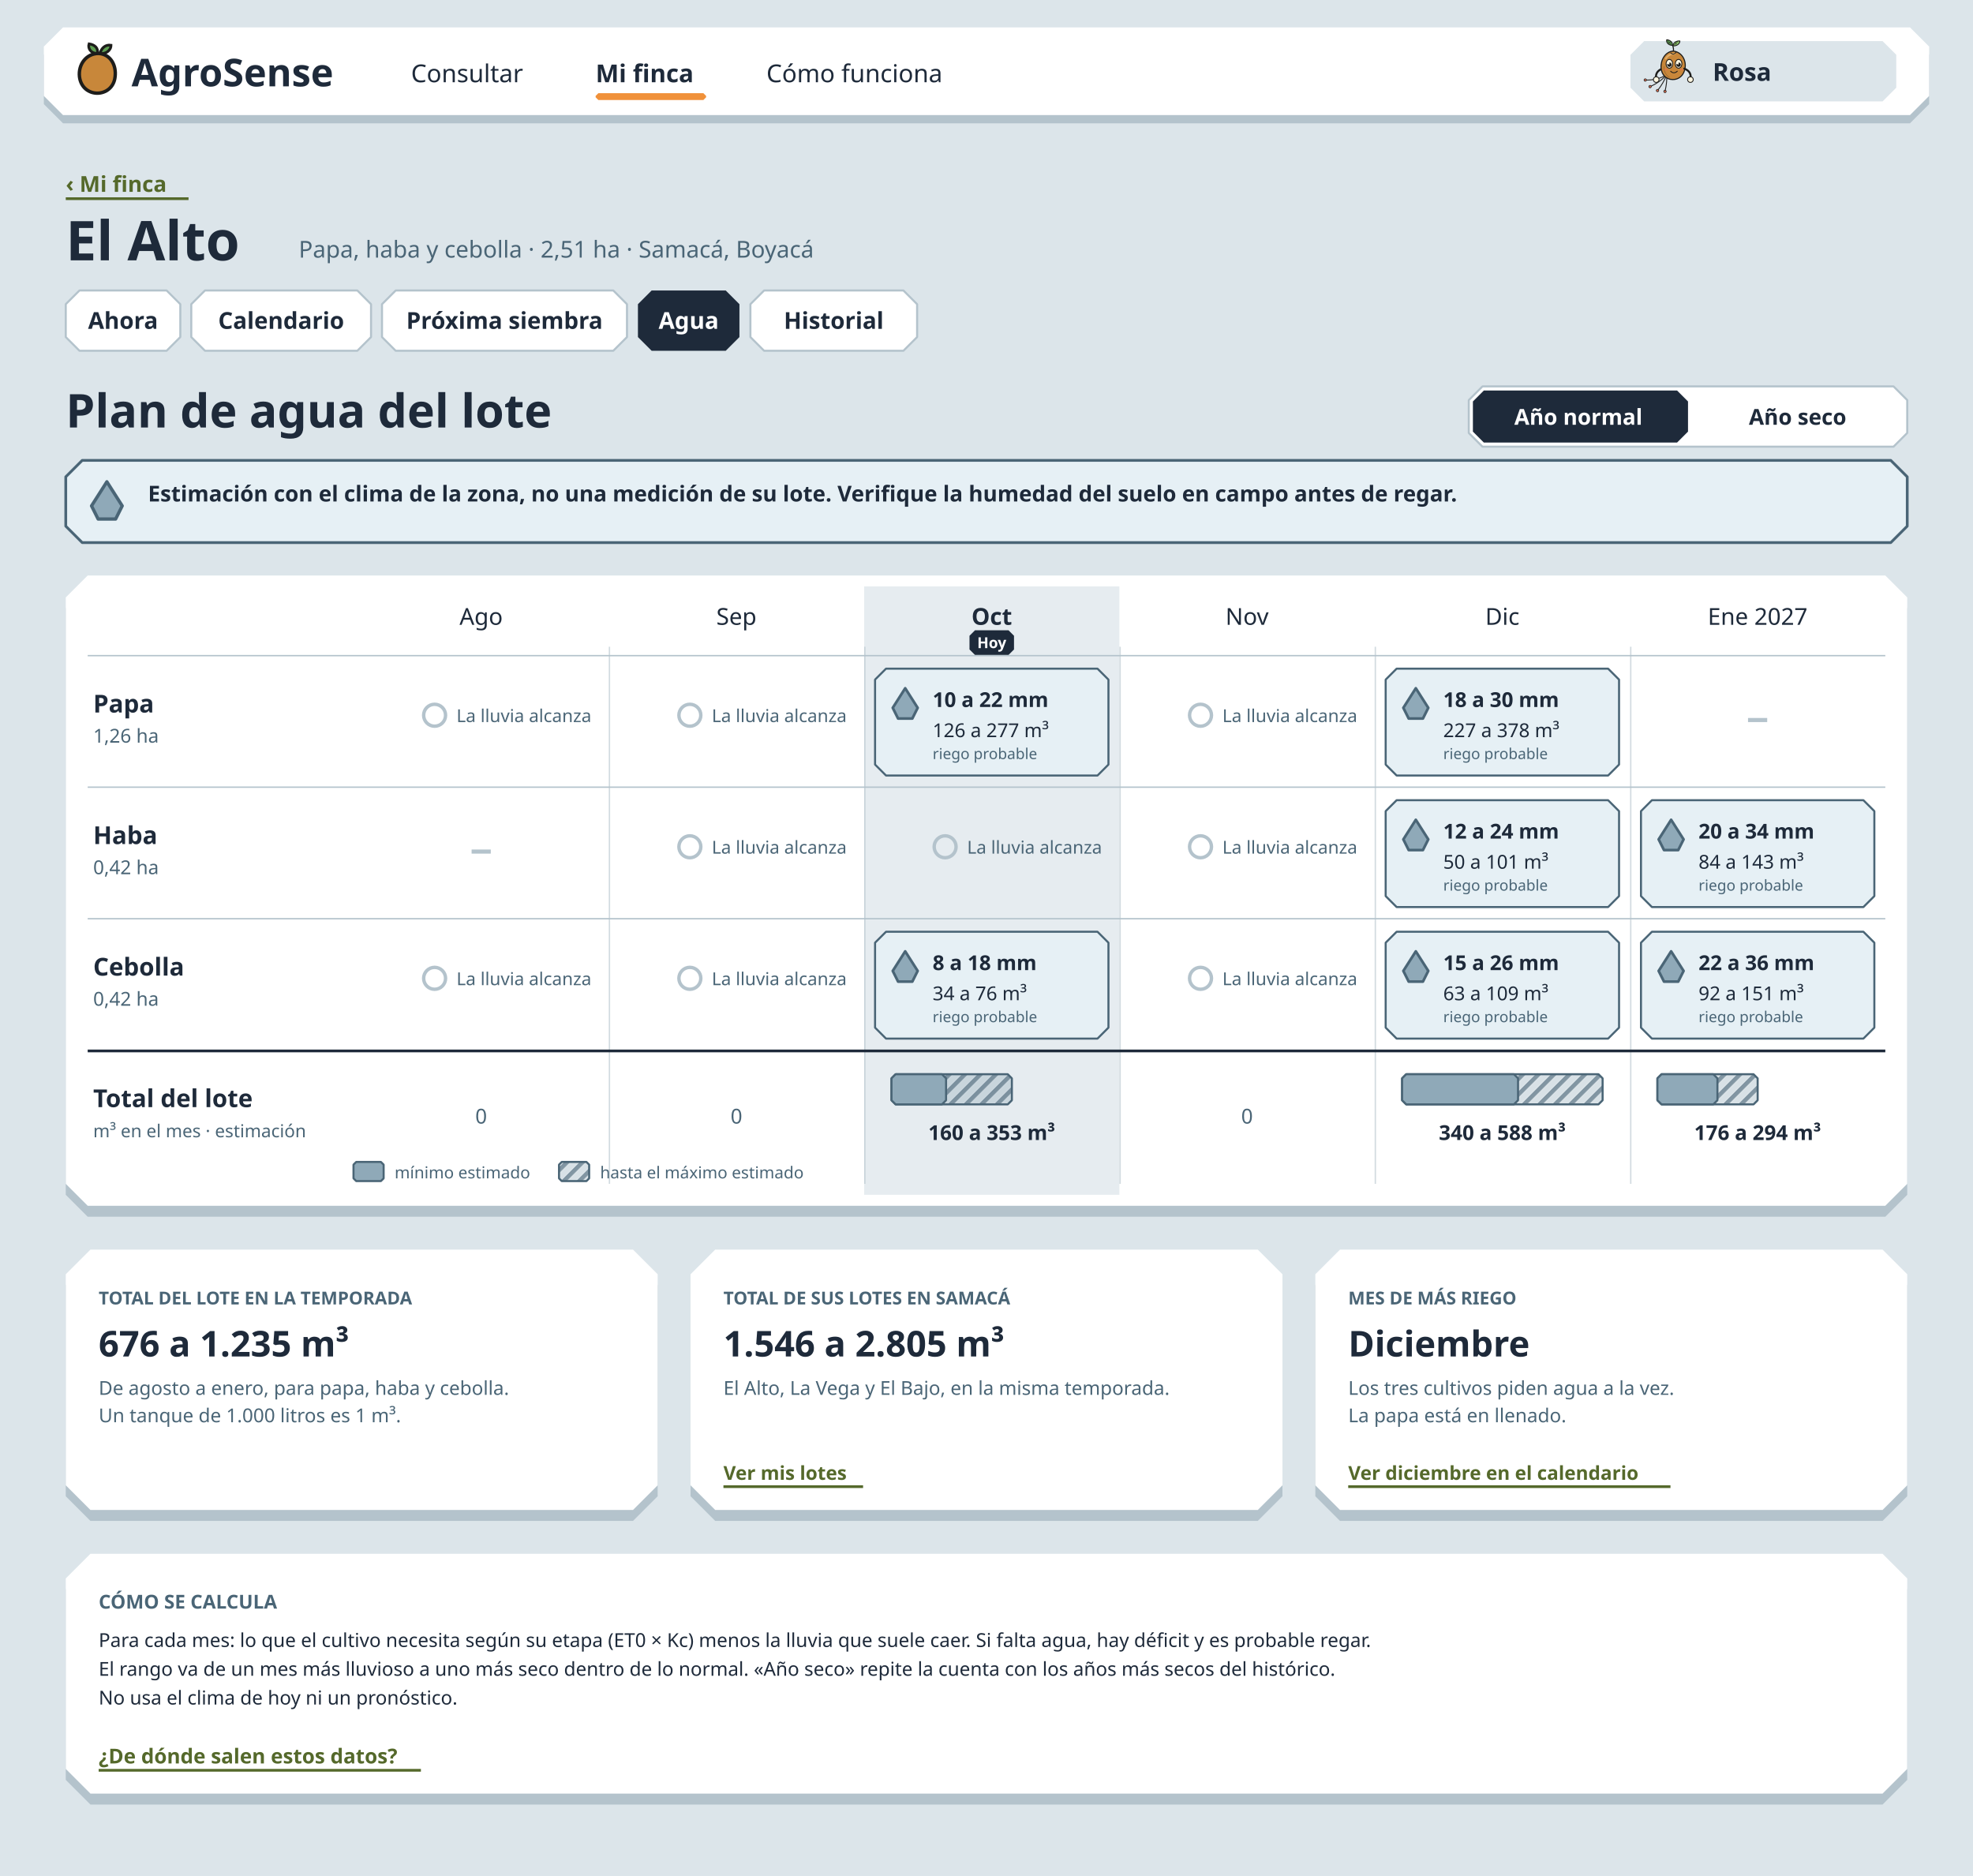
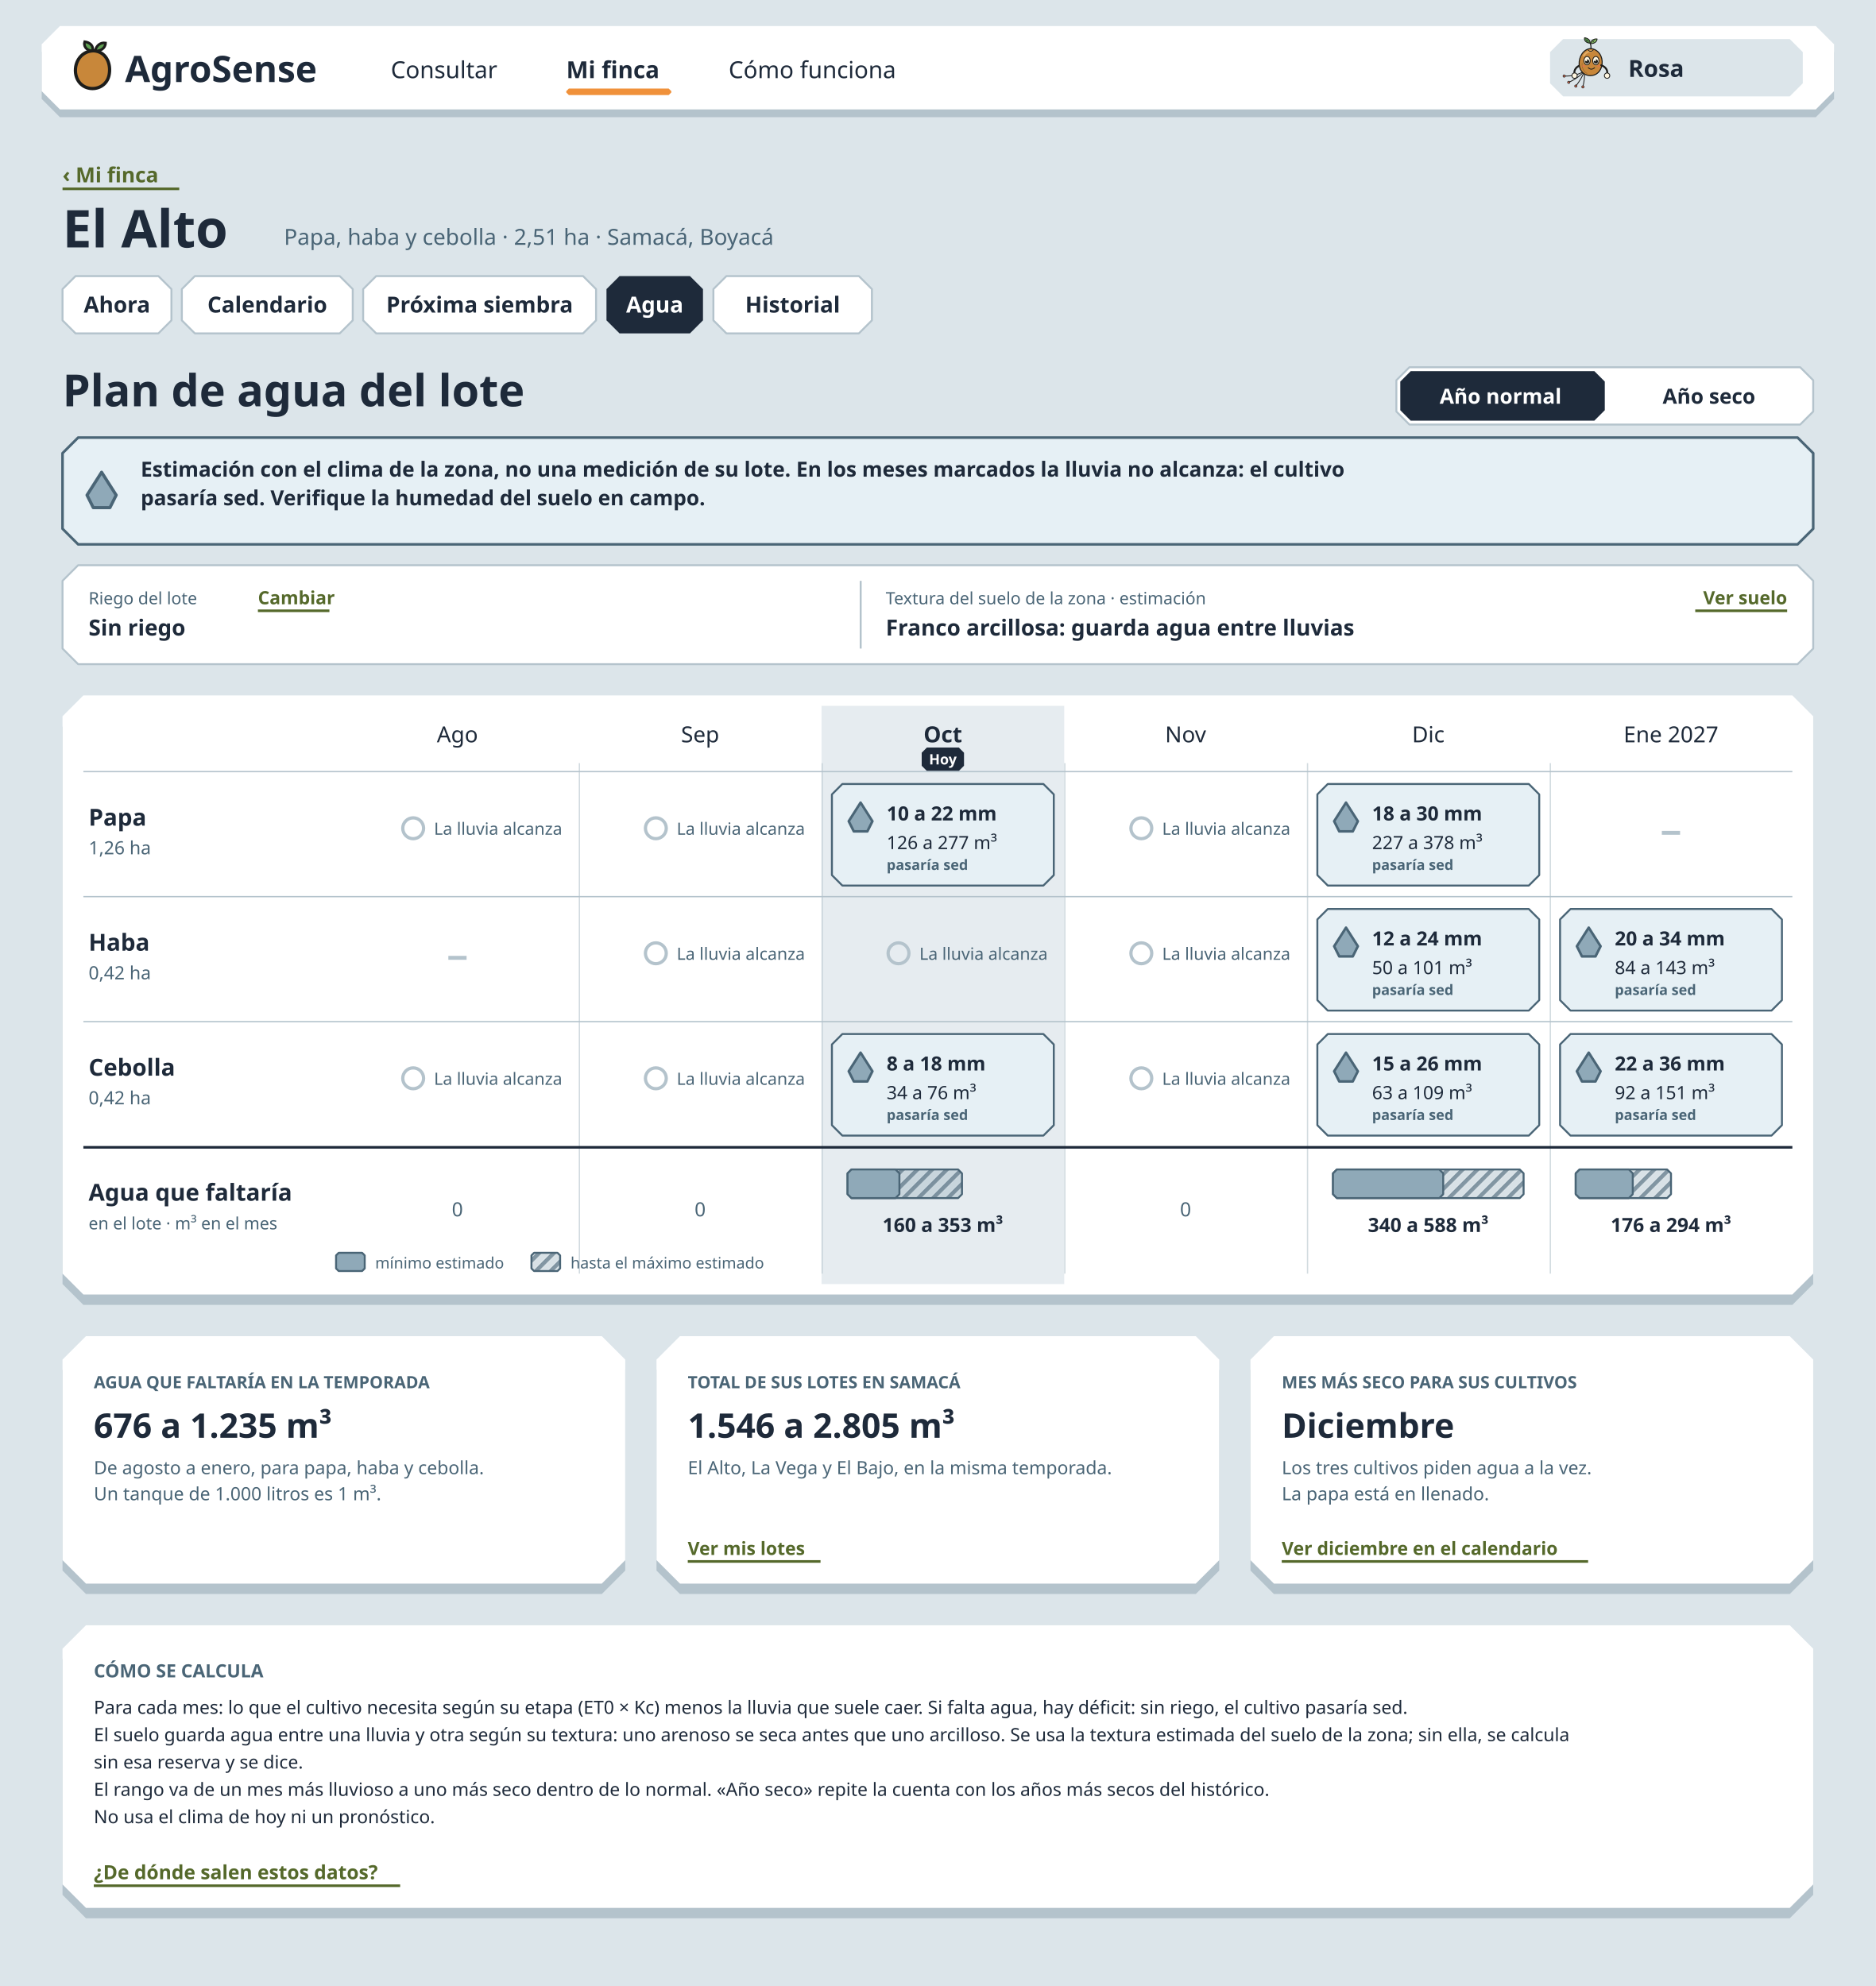
- <svg xmlns="http://www.w3.org/2000/svg" width="1440" height="1369" viewBox="0 0 1440 1369">
-   <rect width="1440" height="1369" fill="#DCE5EA" />
+ <svg xmlns="http://www.w3.org/2000/svg" width="1440" height="1525" viewBox="0 0 1440 1525">
+   <rect width="1440" height="1525" fill="#DCE5EA" />
  <rect width="1440" height="2600" fill="#DCE5EA" />
  <g id="barra" transform="translate(0 0)">
    <polygon points="46,26 1394,26 1408,40 1408,76 1394,90 46,90 32,76 32,40" fill="#B4C3CC" />
    <polygon points="46,20 1394,20 1408,34 1408,70 1394,84 46,84 32,70 32,34" fill="#FFFFFF" />
    <g id="marca" transform="translate(56 30)">
      <path d="M16 9c9 .6 13 9 12 17-.8 8-7 12-13 12S3 34 2 26C1 17 7 9 16 9z" fill="#C8873A" stroke="#1D1D1B" stroke-width="2.5" />
      <path d="M15 9c-5 0-7-4-6-7 4 .6 7 3 6 7zm2 0c4 .6 8-2 8-6-4-.6-7 2-8 6z" fill="#5FA052" stroke="#1D1D1B" stroke-width="2" />
      <text x="40" y="33" font-family="Fredoka" font-weight="600" font-size="28" fill="#1E2A3A" text-anchor="start">AgroSense</text>
    </g>
    <text x="300" y="60" font-family="Atkinson Hyperlegible" font-weight="400" font-size="18" fill="#1E2A3A" text-anchor="start">Consultar</text>
    <text x="434.72" y="60" font-family="Atkinson Hyperlegible" font-weight="700" font-size="18" fill="#1E2A3A" text-anchor="start">Mi finca</text>
    <polygon points="436.72,68 513.36,68 515.36,70 515.36,71 513.36,73 436.72,73 434.72,71 434.72,70" fill="#F0913A" />
    <text x="559.36" y="60" font-family="Atkinson Hyperlegible" font-weight="400" font-size="18" fill="#1E2A3A" text-anchor="start">Cómo funciona</text>
    <polygon points="1200,30 1374,30 1384,40 1384,64 1374,74 1200,74 1190,64 1190,40" fill="#DCE5EA" />
    <g transform="translate(1196 28) scale(0.16)">
      <g id="semilla" transform="translate(0 0)">
        <path d="M128 166 Q85 192 30 190" fill="none" stroke="#1D1D1B" stroke-width="4" stroke-linecap="round" stroke-linejoin="round" />
        <circle cx="30" cy="190" r="5.5" fill="#E76F51" stroke="#1D1D1B" stroke-width="3" />
        <path d="M128 166 Q96 201 52 220" fill="none" stroke="#1D1D1B" stroke-width="4" stroke-linecap="round" stroke-linejoin="round" />
        <circle cx="52" cy="220" r="5.5" fill="#E76F51" stroke="#1D1D1B" stroke-width="3" />
        <path d="M128 166 Q113 204 86 238" fill="none" stroke="#1D1D1B" stroke-width="4" stroke-linecap="round" stroke-linejoin="round" />
        <circle cx="86" cy="238" r="5.5" fill="#E76F51" stroke="#1D1D1B" stroke-width="3" />
        <path d="M128 166 Q130 200 120 242" fill="none" stroke="#1D1D1B" stroke-width="4" stroke-linecap="round" stroke-linejoin="round" />
        <circle cx="120" cy="242" r="5.5" fill="#E76F51" stroke="#1D1D1B" stroke-width="3" />
        <path d="M108 138 C82 148 76 166 80 184" fill="none" stroke="#1D1D1B" stroke-width="9" stroke-linecap="round" stroke-linejoin="round" />
        <circle cx="80" cy="188" r="13" fill="#FFF6E0" stroke="#1D1D1B" stroke-width="4" />
        <path d="M158 62 C160 48 158 40 154 30" fill="none" stroke="#1D1D1B" stroke-width="5" stroke-linecap="round" stroke-linejoin="round" />
        <path d="M154 32 C136 32 124 18 128 6 C144 8 156 18 154 32Z" fill="#5FA052" stroke="#1D1D1B" stroke-width="4" stroke-linecap="round" stroke-linejoin="round" />
        <path d="M156 34 C172 36 188 26 188 12 C172 10 158 20 156 34Z" fill="#8CC56A" stroke="#1D1D1B" stroke-width="4" stroke-linecap="round" stroke-linejoin="round" />
        <path d="M150 28 C142 24 136 18 132 10 M146 16 L136 22 M178 14 C172 22 166 28 158 32 M172 28 L166 16" fill="none" stroke="#1D1D1B" stroke-width="1.8" stroke-linecap="round" stroke-linejoin="round" />
        <path d="M158 58 C196 62 216 98 212 132 C208 168 184 188 156 188 C126 188 104 166 102 134 C100 98 122 60 158 58Z" fill="#C8873A" stroke="#1D1D1B" stroke-width="5" stroke-linecap="round" stroke-linejoin="round" />
        <path d="M124 92 A46 46 0 0 1 164 70" fill="none" stroke="#E3AE68" stroke-width="8" stroke-linecap="round" stroke-linejoin="round" />
        <path d="M116 128 C114 150 124 168 140 178" fill="none" stroke="#1D1D1B" stroke-width="2.5" stroke-linecap="round" stroke-linejoin="round" opacity="0.35" />
        <path d="M146 66 Q158 78 170 64" fill="none" stroke="#1D1D1B" stroke-width="3.5" stroke-linecap="round" stroke-linejoin="round" />
        <ellipse cx="124" cy="142" rx="9" ry="5" fill="#E76F51" opacity="0.55" />
        <ellipse cx="196" cy="142" rx="9" ry="5" fill="#E76F51" opacity="0.55" />
        <ellipse cx="140" cy="116" rx="15" ry="20" fill="#FFF6E0" stroke="#1D1D1B" stroke-width="4" />
        <path d="M140 120 m0 -10 a10 10 0 1 1 -9 6 l9 4Z" fill="#1D1D1B" />
        <ellipse cx="182" cy="116" rx="15" ry="20" fill="#FFF6E0" stroke="#1D1D1B" stroke-width="4" />
        <path d="M182 120 m0 -10 a10 10 0 1 1 -9 6 l9 4Z" fill="#1D1D1B" />
        <path d="M146 150 Q160 164 176 150" fill="none" stroke="#1D1D1B" stroke-width="4" stroke-linecap="round" stroke-linejoin="round" />
        <path d="M208 138 C234 148 240 166 236 184" fill="none" stroke="#1D1D1B" stroke-width="9" stroke-linecap="round" stroke-linejoin="round" />
        <circle cx="236" cy="188" r="13" fill="#FFF6E0" stroke="#1D1D1B" stroke-width="4" />
      </g>
    </g>
    <text x="1250" y="59" font-family="Atkinson Hyperlegible" font-weight="700" font-size="18" fill="#1E2A3A" text-anchor="start">Rosa</text>
  </g>
  <text x="48" y="140" font-family="Atkinson Hyperlegible" font-weight="700" font-size="16" fill="#55692B" text-anchor="start">‹ Mi finca</text>
  <rect x="48" y="144" width="89.6" height="2" fill="#55692B" />
  <text x="48" y="190" font-family="Fredoka" font-weight="600" font-size="40" fill="#1E2A3A" text-anchor="start">El Alto</text>
  <text x="218" y="188" font-family="Atkinson Hyperlegible" font-weight="400" font-size="17" fill="#4A6576" text-anchor="start">Papa, haba y cebolla · 2,51 ha · Samacá, Boyacá</text>
  <g id="pestanas-del-lote" transform="translate(48 212)">
    <polygon points="10,0 73.6,0 83.6,10 83.6,34 73.6,44 10,44 0,34 0,10" fill="#FFFFFF" stroke="#B4C3CC" stroke-width="1.5" stroke-linejoin="round" />
    <text x="41.8" y="28" font-family="Atkinson Hyperlegible" font-weight="700" font-size="17" fill="#1E2A3A" text-anchor="middle">Ahora</text>
    <polygon points="101.6,0 212.8,0 222.8,10 222.8,34 212.8,44 101.6,44 91.6,34 91.6,10" fill="#FFFFFF" stroke="#B4C3CC" stroke-width="1.5" stroke-linejoin="round" />
    <text x="157.2" y="28" font-family="Atkinson Hyperlegible" font-weight="700" font-size="17" fill="#1E2A3A" text-anchor="middle">Calendario</text>
    <polygon points="240.8,0 399.6,0 409.6,10 409.6,34 399.6,44 240.8,44 230.8,34 230.8,10" fill="#FFFFFF" stroke="#B4C3CC" stroke-width="1.5" stroke-linejoin="round" />
    <text x="320.2" y="28" font-family="Atkinson Hyperlegible" font-weight="700" font-size="17" fill="#1E2A3A" text-anchor="middle">Próxima siembra</text>
    <polygon points="427.6,0 481.68,0 491.68,10 491.68,34 481.68,44 427.6,44 417.6,34 417.6,10" fill="#1E2A3A" />
    <text x="454.64" y="28" font-family="Atkinson Hyperlegible" font-weight="700" font-size="17" fill="#FFFFFF" text-anchor="middle">Agua</text>
    <polygon points="509.68,0 611.36,0 621.36,10 621.36,34 611.36,44 509.68,44 499.68,34 499.68,10" fill="#FFFFFF" stroke="#B4C3CC" stroke-width="1.5" stroke-linejoin="round" />
    <text x="560.52" y="28" font-family="Atkinson Hyperlegible" font-weight="700" font-size="17" fill="#1E2A3A" text-anchor="middle">Historial</text>
  </g>
  <text x="48" y="312" font-family="Fredoka" font-weight="600" font-size="34" fill="#1E2A3A" text-anchor="start">Plan de agua del lote</text>
  <g id="tipo-de-ano" transform="translate(1072 282)">
    <polygon points="10,0 310,0 320,10 320,34 310,44 10,44 0,34 0,10" fill="#FFFFFF" stroke="#B4C3CC" stroke-width="1.5" stroke-linejoin="round" />
    <polygon points="11,3 152,3 160,11 160,33 152,41 11,41 3,33 3,11" fill="#1E2A3A" />
    <text x="80" y="28" font-family="Atkinson Hyperlegible" font-weight="700" font-size="16" fill="#FFFFFF" text-anchor="middle">Año normal</text>
    <text x="240" y="28" font-family="Atkinson Hyperlegible" font-weight="700" font-size="16" fill="#1E2A3A" text-anchor="middle">Año seco</text>
  </g>
  <g id="rotulo-de-estimacion" transform="translate(48 336)">
-     <polygon points="12,0 1332,0 1344,12 1344,48 1332,60 12,60 0,48 0,12" fill="#E6F0F5" stroke="#4A6576" stroke-width="2" stroke-linejoin="round" />
-     <g transform="translate(30 30) scale(1.6)">
-       <polygon points="0,-9 7,2 4,8 -4,8 -7,2" fill="#8FA9B8" stroke="#4A6576" stroke-width="1.5" stroke-linejoin="round" />
-     </g>
-     <text x="60" y="30" font-family="Atkinson Hyperlegible" font-weight="700" font-size="16" fill="#1E2A3A" text-anchor="start">Estimación con el clima de la zona, no una medición de su lote. Verifique la humedad del suelo en campo antes de regar.</text>
-   </g>
-   <g id="plan-de-agua" transform="translate(48 420)">
+     <polygon points="12,0 1332,0 1344,12 1344,70 1332,82 12,82 0,70 0,12" fill="#E6F0F5" stroke="#4A6576" stroke-width="2" stroke-linejoin="round" />
+     <g transform="translate(30 41) scale(1.6)">
+       <polygon points="0,-9 7,2 4,8 -4,8 -7,2" fill="#8FA9B8" stroke="#4A6576" stroke-width="1.5" stroke-linejoin="round" />
+     </g>
+     <text x="60" y="30" font-family="Atkinson Hyperlegible" font-weight="700" font-size="16" fill="#1E2A3A" text-anchor="start">Estimación con el clima de la zona, no una medición de su lote. En los meses marcados la lluvia no alcanza: el cultivo</text>
+     <text x="60" y="52" font-family="Atkinson Hyperlegible" font-weight="700" font-size="16" fill="#1E2A3A" text-anchor="start">pasaría sed. Verifique la humedad del suelo en campo.</text>
+   </g>
+   <g id="riego-y-suelo" transform="translate(48 434)">
+     <polygon points="12,0 1332,0 1344,12 1344,64 1332,76 12,76 0,64 0,12" fill="#FFFFFF" stroke="#B4C3CC" stroke-width="1.5" stroke-linejoin="round" />
+     <text x="20" y="30" font-family="Atkinson Hyperlegible" font-weight="400" font-size="13" fill="#4A6576" text-anchor="start">Riego del lote</text>
+     <text x="20" y="54" font-family="Atkinson Hyperlegible" font-weight="700" font-size="17" fill="#1E2A3A" text-anchor="start">Sin riego</text>
+     <text x="150" y="30" font-family="Atkinson Hyperlegible" font-weight="700" font-size="14" fill="#55692B" text-anchor="start">Cambiar</text>
+     <rect x="150" y="34" width="54.88" height="2" fill="#55692B" />
+     <rect x="612.0" y="12" width="1.5" height="52" fill="#B4C3CC" />
+     <text x="632" y="30" font-family="Atkinson Hyperlegible" font-weight="400" font-size="13" fill="#4A6576" text-anchor="start">Textura del suelo de la zona · estimación</text>
+     <text x="632" y="54" font-family="Atkinson Hyperlegible" font-weight="700" font-size="17" fill="#1E2A3A" text-anchor="start">Franco arcillosa: guarda agua entre lluvias</text>
+     <text x="1324" y="30" font-family="Atkinson Hyperlegible" font-weight="700" font-size="14" fill="#55692B" text-anchor="end">Ver suelo</text>
+     <rect x="1253.44" y="34" width="70.56" height="2" fill="#55692B" />
+   </g>
+   <g id="plan-de-agua" transform="translate(48 534)">
    <polygon points="16,8 1328,8 1344,24 1344,452 1328,468 16,468 0,452 0,24" fill="#B4C3CC" />
    <polygon points="16,0 1328,0 1344,16 1344,444 1328,460 16,460 0,444 0,16" fill="#FFFFFF" />
    <rect x="582.7" y="8" width="186.3" height="444" fill="#DCE5EA" fill-opacity="0.7" />
    <text x="303.167" y="36" font-family="Atkinson Hyperlegible" font-weight="400" font-size="17" fill="#1E2A3A" text-anchor="middle">Ago</text>
    <text x="489.5" y="36" font-family="Atkinson Hyperlegible" font-weight="400" font-size="17" fill="#1E2A3A" text-anchor="middle">Sep</text>
    <rect x="396.3" y="52" width="1" height="392" fill="#B4C3CC" fill-opacity="0.6" />
    <text x="675.833" y="36" font-family="Atkinson Hyperlegible" font-weight="700" font-size="17" fill="#1E2A3A" text-anchor="middle">Oct</text>
    <polygon points="663.593,40 688.073,40 692.073,44 692.073,54 688.073,58 663.593,58 659.593,54 659.593,44" fill="#1E2A3A" />
    <text x="675.833" y="53" font-family="Atkinson Hyperlegible" font-weight="700" font-size="11" fill="#FFFFFF" text-anchor="middle">Hoy</text>
    <rect x="582.7" y="52" width="1" height="392" fill="#B4C3CC" fill-opacity="0.6" />
    <text x="862.167" y="36" font-family="Atkinson Hyperlegible" font-weight="400" font-size="17" fill="#1E2A3A" text-anchor="middle">Nov</text>
    <rect x="769.0" y="52" width="1" height="392" fill="#B4C3CC" fill-opacity="0.6" />
    <text x="1048.5" y="36" font-family="Atkinson Hyperlegible" font-weight="400" font-size="17" fill="#1E2A3A" text-anchor="middle">Dic</text>
    <rect x="955.3" y="52" width="1" height="392" fill="#B4C3CC" fill-opacity="0.6" />
    <text x="1234.83" y="36" font-family="Atkinson Hyperlegible" font-weight="400" font-size="17" fill="#1E2A3A" text-anchor="middle">Ene 2027</text>
    <rect x="1141.7" y="52" width="1" height="392" fill="#B4C3CC" fill-opacity="0.6" />
    <rect x="16" y="58" width="1312" height="1" fill="#B4C3CC" />
    <text x="20" y="100" font-family="Atkinson Hyperlegible" font-weight="700" font-size="18" fill="#1E2A3A" text-anchor="start">Papa</text>
    <text x="20" y="122" font-family="Atkinson Hyperlegible" font-weight="400" font-size="14" fill="#4A6576" text-anchor="start">1,26 ha</text>
    <circle cx="269.2" cy="102" r="8" fill="none" stroke="#B4C3CC" stroke-width="2.5" />
    <text x="285.167" y="107" font-family="Atkinson Hyperlegible" font-weight="400" font-size="13" fill="#4A6576" text-anchor="start">La lluvia alcanza</text>
    <circle cx="455.5" cy="102" r="8" fill="none" stroke="#B4C3CC" stroke-width="2.5" />
    <text x="471.5" y="107" font-family="Atkinson Hyperlegible" font-weight="400" font-size="13" fill="#4A6576" text-anchor="start">La lluvia alcanza</text>
    <polygon points="598.667,68 753,68 761,76 761,138 753,146 598.667,146 590.667,138 590.667,76" fill="#E6F0F5" stroke="#4A6576" stroke-width="1.5" stroke-linejoin="round" />
    <g transform="translate(612.667 94) scale(1.3)">
      <polygon points="0,-9 7,2 4,8 -4,8 -7,2" fill="#8FA9B8" stroke="#4A6576" stroke-width="1.5" stroke-linejoin="round" />
    </g>
    <text x="632.667" y="96" font-family="Atkinson Hyperlegible" font-weight="700" font-size="15" fill="#1E2A3A" text-anchor="start">10 a 22 mm</text>
    <text x="632.667" y="118" font-family="Atkinson Hyperlegible" font-weight="400" font-size="14" fill="#1E2A3A" text-anchor="start">126 a 277 m³</text>
-     <text x="632.667" y="134" font-family="Atkinson Hyperlegible" font-weight="400" font-size="11" fill="#4A6576" text-anchor="start">riego probable</text>
+     <text x="632.667" y="134" font-family="Atkinson Hyperlegible" font-weight="700" font-size="11" fill="#4A6576" text-anchor="start">pasaría sed</text>
    <circle cx="828.2" cy="102" r="8" fill="none" stroke="#B4C3CC" stroke-width="2.5" />
    <text x="844.167" y="107" font-family="Atkinson Hyperlegible" font-weight="400" font-size="13" fill="#4A6576" text-anchor="start">La lluvia alcanza</text>
    <polygon points="971.333,68 1125.67,68 1133.67,76 1133.67,138 1125.67,146 971.333,146 963.333,138 963.333,76" fill="#E6F0F5" stroke="#4A6576" stroke-width="1.5" stroke-linejoin="round" />
    <g transform="translate(985.333 94) scale(1.3)">
      <polygon points="0,-9 7,2 4,8 -4,8 -7,2" fill="#8FA9B8" stroke="#4A6576" stroke-width="1.5" stroke-linejoin="round" />
    </g>
    <text x="1005.33" y="96" font-family="Atkinson Hyperlegible" font-weight="700" font-size="15" fill="#1E2A3A" text-anchor="start">18 a 30 mm</text>
    <text x="1005.33" y="118" font-family="Atkinson Hyperlegible" font-weight="400" font-size="14" fill="#1E2A3A" text-anchor="start">227 a 378 m³</text>
-     <text x="1005.33" y="134" font-family="Atkinson Hyperlegible" font-weight="400" font-size="11" fill="#4A6576" text-anchor="start">riego probable</text>
+     <text x="1005.33" y="134" font-family="Atkinson Hyperlegible" font-weight="700" font-size="11" fill="#4A6576" text-anchor="start">pasaría sed</text>
    <rect x="1227.8" y="104" width="14" height="3" fill="#B4C3CC" />
    <rect x="16" y="154" width="1312" height="1" fill="#B4C3CC" />
    <text x="20" y="196" font-family="Atkinson Hyperlegible" font-weight="700" font-size="18" fill="#1E2A3A" text-anchor="start">Haba</text>
    <text x="20" y="218" font-family="Atkinson Hyperlegible" font-weight="400" font-size="14" fill="#4A6576" text-anchor="start">0,42 ha</text>
    <rect x="296.2" y="200" width="14" height="3" fill="#B4C3CC" />
    <circle cx="455.5" cy="198" r="8" fill="none" stroke="#B4C3CC" stroke-width="2.5" />
    <text x="471.5" y="203" font-family="Atkinson Hyperlegible" font-weight="400" font-size="13" fill="#4A6576" text-anchor="start">La lluvia alcanza</text>
    <circle cx="641.8" cy="198" r="8" fill="none" stroke="#B4C3CC" stroke-width="2.5" />
    <text x="657.833" y="203" font-family="Atkinson Hyperlegible" font-weight="400" font-size="13" fill="#4A6576" text-anchor="start">La lluvia alcanza</text>
    <circle cx="828.2" cy="198" r="8" fill="none" stroke="#B4C3CC" stroke-width="2.5" />
    <text x="844.167" y="203" font-family="Atkinson Hyperlegible" font-weight="400" font-size="13" fill="#4A6576" text-anchor="start">La lluvia alcanza</text>
    <polygon points="971.333,164 1125.67,164 1133.67,172 1133.67,234 1125.67,242 971.333,242 963.333,234 963.333,172" fill="#E6F0F5" stroke="#4A6576" stroke-width="1.5" stroke-linejoin="round" />
    <g transform="translate(985.333 190) scale(1.3)">
      <polygon points="0,-9 7,2 4,8 -4,8 -7,2" fill="#8FA9B8" stroke="#4A6576" stroke-width="1.5" stroke-linejoin="round" />
    </g>
    <text x="1005.33" y="192" font-family="Atkinson Hyperlegible" font-weight="700" font-size="15" fill="#1E2A3A" text-anchor="start">12 a 24 mm</text>
    <text x="1005.33" y="214" font-family="Atkinson Hyperlegible" font-weight="400" font-size="14" fill="#1E2A3A" text-anchor="start">50 a 101 m³</text>
-     <text x="1005.33" y="230" font-family="Atkinson Hyperlegible" font-weight="400" font-size="11" fill="#4A6576" text-anchor="start">riego probable</text>
+     <text x="1005.33" y="230" font-family="Atkinson Hyperlegible" font-weight="700" font-size="11" fill="#4A6576" text-anchor="start">pasaría sed</text>
    <polygon points="1157.67,164 1312,164 1320,172 1320,234 1312,242 1157.67,242 1149.67,234 1149.67,172" fill="#E6F0F5" stroke="#4A6576" stroke-width="1.5" stroke-linejoin="round" />
    <g transform="translate(1171.67 190) scale(1.3)">
      <polygon points="0,-9 7,2 4,8 -4,8 -7,2" fill="#8FA9B8" stroke="#4A6576" stroke-width="1.5" stroke-linejoin="round" />
    </g>
    <text x="1191.67" y="192" font-family="Atkinson Hyperlegible" font-weight="700" font-size="15" fill="#1E2A3A" text-anchor="start">20 a 34 mm</text>
    <text x="1191.67" y="214" font-family="Atkinson Hyperlegible" font-weight="400" font-size="14" fill="#1E2A3A" text-anchor="start">84 a 143 m³</text>
-     <text x="1191.67" y="230" font-family="Atkinson Hyperlegible" font-weight="400" font-size="11" fill="#4A6576" text-anchor="start">riego probable</text>
+     <text x="1191.67" y="230" font-family="Atkinson Hyperlegible" font-weight="700" font-size="11" fill="#4A6576" text-anchor="start">pasaría sed</text>
    <rect x="16" y="250" width="1312" height="1" fill="#B4C3CC" />
    <text x="20" y="292" font-family="Atkinson Hyperlegible" font-weight="700" font-size="18" fill="#1E2A3A" text-anchor="start">Cebolla</text>
    <text x="20" y="314" font-family="Atkinson Hyperlegible" font-weight="400" font-size="14" fill="#4A6576" text-anchor="start">0,42 ha</text>
    <circle cx="269.2" cy="294" r="8" fill="none" stroke="#B4C3CC" stroke-width="2.5" />
    <text x="285.167" y="299" font-family="Atkinson Hyperlegible" font-weight="400" font-size="13" fill="#4A6576" text-anchor="start">La lluvia alcanza</text>
    <circle cx="455.5" cy="294" r="8" fill="none" stroke="#B4C3CC" stroke-width="2.5" />
    <text x="471.5" y="299" font-family="Atkinson Hyperlegible" font-weight="400" font-size="13" fill="#4A6576" text-anchor="start">La lluvia alcanza</text>
    <polygon points="598.667,260 753,260 761,268 761,330 753,338 598.667,338 590.667,330 590.667,268" fill="#E6F0F5" stroke="#4A6576" stroke-width="1.5" stroke-linejoin="round" />
    <g transform="translate(612.667 286) scale(1.3)">
      <polygon points="0,-9 7,2 4,8 -4,8 -7,2" fill="#8FA9B8" stroke="#4A6576" stroke-width="1.5" stroke-linejoin="round" />
    </g>
    <text x="632.667" y="288" font-family="Atkinson Hyperlegible" font-weight="700" font-size="15" fill="#1E2A3A" text-anchor="start">8 a 18 mm</text>
    <text x="632.667" y="310" font-family="Atkinson Hyperlegible" font-weight="400" font-size="14" fill="#1E2A3A" text-anchor="start">34 a 76 m³</text>
-     <text x="632.667" y="326" font-family="Atkinson Hyperlegible" font-weight="400" font-size="11" fill="#4A6576" text-anchor="start">riego probable</text>
+     <text x="632.667" y="326" font-family="Atkinson Hyperlegible" font-weight="700" font-size="11" fill="#4A6576" text-anchor="start">pasaría sed</text>
    <circle cx="828.2" cy="294" r="8" fill="none" stroke="#B4C3CC" stroke-width="2.5" />
    <text x="844.167" y="299" font-family="Atkinson Hyperlegible" font-weight="400" font-size="13" fill="#4A6576" text-anchor="start">La lluvia alcanza</text>
    <polygon points="971.333,260 1125.67,260 1133.67,268 1133.67,330 1125.67,338 971.333,338 963.333,330 963.333,268" fill="#E6F0F5" stroke="#4A6576" stroke-width="1.5" stroke-linejoin="round" />
    <g transform="translate(985.333 286) scale(1.3)">
      <polygon points="0,-9 7,2 4,8 -4,8 -7,2" fill="#8FA9B8" stroke="#4A6576" stroke-width="1.5" stroke-linejoin="round" />
    </g>
    <text x="1005.33" y="288" font-family="Atkinson Hyperlegible" font-weight="700" font-size="15" fill="#1E2A3A" text-anchor="start">15 a 26 mm</text>
    <text x="1005.33" y="310" font-family="Atkinson Hyperlegible" font-weight="400" font-size="14" fill="#1E2A3A" text-anchor="start">63 a 109 m³</text>
-     <text x="1005.33" y="326" font-family="Atkinson Hyperlegible" font-weight="400" font-size="11" fill="#4A6576" text-anchor="start">riego probable</text>
+     <text x="1005.33" y="326" font-family="Atkinson Hyperlegible" font-weight="700" font-size="11" fill="#4A6576" text-anchor="start">pasaría sed</text>
    <polygon points="1157.67,260 1312,260 1320,268 1320,330 1312,338 1157.67,338 1149.67,330 1149.67,268" fill="#E6F0F5" stroke="#4A6576" stroke-width="1.5" stroke-linejoin="round" />
    <g transform="translate(1171.67 286) scale(1.3)">
      <polygon points="0,-9 7,2 4,8 -4,8 -7,2" fill="#8FA9B8" stroke="#4A6576" stroke-width="1.5" stroke-linejoin="round" />
    </g>
    <text x="1191.67" y="288" font-family="Atkinson Hyperlegible" font-weight="700" font-size="15" fill="#1E2A3A" text-anchor="start">22 a 36 mm</text>
    <text x="1191.67" y="310" font-family="Atkinson Hyperlegible" font-weight="400" font-size="14" fill="#1E2A3A" text-anchor="start">92 a 151 m³</text>
-     <text x="1191.67" y="326" font-family="Atkinson Hyperlegible" font-weight="400" font-size="11" fill="#4A6576" text-anchor="start">riego probable</text>
+     <text x="1191.67" y="326" font-family="Atkinson Hyperlegible" font-weight="700" font-size="11" fill="#4A6576" text-anchor="start">pasaría sed</text>
    <rect x="16" y="346" width="1312" height="2" fill="#1E2A3A" />
-     <text x="20" y="388" font-family="Atkinson Hyperlegible" font-weight="700" font-size="18" fill="#1E2A3A" text-anchor="start">Total del lote</text>
-     <text x="20" y="410" font-family="Atkinson Hyperlegible" font-weight="400" font-size="13" fill="#4A6576" text-anchor="start">m³ en el mes · estimación</text>
+     <text x="20" y="388" font-family="Atkinson Hyperlegible" font-weight="700" font-size="18" fill="#1E2A3A" text-anchor="start">Agua que faltaría</text>
+     <text x="20" y="410" font-family="Atkinson Hyperlegible" font-weight="400" font-size="13" fill="#4A6576" text-anchor="start">en el lote · m³ en el mes</text>
    <defs>
      <pattern id="rayado-agua" width="8" height="8" patternUnits="userSpaceOnUse" patternTransform="rotate(45)">
        <rect width="8" height="8" fill="#8FA9B8" fill-opacity="0.35" />
        <rect width="3" height="8" fill="#4A6576" fill-opacity="0.6" />
      </pattern>
    </defs>
    <text x="303.167" y="400" font-family="Atkinson Hyperlegible" font-weight="400" font-size="15" fill="#4A6576" text-anchor="middle">0</text>
    <text x="489.5" y="400" font-family="Atkinson Hyperlegible" font-weight="400" font-size="15" fill="#4A6576" text-anchor="middle">0</text>
    <polygon points="605.667,364 687.516,364 690.516,367 690.516,383 687.516,386 605.667,386 602.667,383 602.667,367" fill="url(#rayado-agua)" stroke="#4A6576" stroke-width="1.5" stroke-linejoin="round" />
    <polygon points="605.667,364 639.485,364 642.485,367 642.485,383 639.485,386 605.667,386 602.667,383 602.667,367" fill="#8FA9B8" stroke="#4A6576" stroke-width="1.5" stroke-linejoin="round" />
    <text x="675.833" y="412" font-family="Atkinson Hyperlegible" font-weight="700" font-size="15" fill="#1E2A3A" text-anchor="middle">160 a 353 m³</text>
    <text x="862.167" y="400" font-family="Atkinson Hyperlegible" font-weight="400" font-size="15" fill="#4A6576" text-anchor="middle">0</text>
    <polygon points="978.333,364 1118.67,364 1121.67,367 1121.67,383 1118.67,386 978.333,386 975.333,383 975.333,367" fill="url(#rayado-agua)" stroke="#4A6576" stroke-width="1.5" stroke-linejoin="round" />
    <polygon points="978.333,364 1056.95,364 1059.95,367 1059.95,383 1056.95,386 978.333,386 975.333,383 975.333,367" fill="#8FA9B8" stroke="#4A6576" stroke-width="1.5" stroke-linejoin="round" />
    <text x="1048.5" y="412" font-family="Atkinson Hyperlegible" font-weight="700" font-size="15" fill="#1E2A3A" text-anchor="middle">340 a 588 m³</text>
    <polygon points="1164.67,364 1231.83,364 1234.83,367 1234.83,383 1231.83,386 1164.67,386 1161.67,383 1161.67,367" fill="url(#rayado-agua)" stroke="#4A6576" stroke-width="1.5" stroke-linejoin="round" />
    <polygon points="1164.67,364 1202.47,364 1205.47,367 1205.47,383 1202.47,386 1164.67,386 1161.67,383 1161.67,367" fill="#8FA9B8" stroke="#4A6576" stroke-width="1.5" stroke-linejoin="round" />
    <text x="1234.83" y="412" font-family="Atkinson Hyperlegible" font-weight="700" font-size="15" fill="#1E2A3A" text-anchor="middle">176 a 294 m³</text>
    <polygon points="212,428 230,428 232,430 232,440 230,442 212,442 210,440 210,430" fill="#8FA9B8" stroke="#4A6576" stroke-width="1.5" stroke-linejoin="round" />
    <text x="240" y="440" font-family="Atkinson Hyperlegible" font-weight="400" font-size="12" fill="#4A6576" text-anchor="start">mínimo estimado</text>
    <polygon points="362,428 380,428 382,430 382,440 380,442 362,442 360,440 360,430" fill="url(#rayado-agua)" stroke="#4A6576" stroke-width="1.5" stroke-linejoin="round" />
    <text x="390" y="440" font-family="Atkinson Hyperlegible" font-weight="400" font-size="12" fill="#4A6576" text-anchor="start">hasta el máximo estimado</text>
  </g>
-   <g id="resumen-1" transform="translate(48 912)">
+   <g id="resumen-1" transform="translate(48 1026)">
    <polygon points="18,8 414,8 432,26 432,180 414,198 18,198 0,180 0,26" fill="#B4C3CC" />
    <polygon points="18,0 414,0 432,18 432,172 414,190 18,190 0,172 0,18" fill="#FFFFFF" />
  </g>
-   <g id="resumen-1-texto" transform="translate(48 912)">
-     <text x="24" y="40" font-family="Atkinson Hyperlegible" font-weight="700" font-size="13" fill="#4A6576" text-anchor="start">TOTAL DEL LOTE EN LA TEMPORADA</text>
+   <g id="resumen-1-texto" transform="translate(48 1026)">
+     <text x="24" y="40" font-family="Atkinson Hyperlegible" font-weight="700" font-size="13" fill="#4A6576" text-anchor="start">AGUA QUE FALTARÍA EN LA TEMPORADA</text>
    <text x="24" y="78" font-family="Fredoka" font-weight="600" font-size="26" fill="#1E2A3A" text-anchor="start">676 a 1.235 m³</text>
    <text x="24" y="106" font-family="Atkinson Hyperlegible" font-weight="400" font-size="14" fill="#4A6576" text-anchor="start">De agosto a enero, para papa, haba y cebolla.</text>
    <text x="24" y="126" font-family="Atkinson Hyperlegible" font-weight="400" font-size="14" fill="#4A6576" text-anchor="start">Un tanque de 1.000 litros es 1 m³.</text>
  </g>
-   <g id="resumen-2" transform="translate(504 912)">
+   <g id="resumen-2" transform="translate(504 1026)">
    <polygon points="18,8 414,8 432,26 432,180 414,198 18,198 0,180 0,26" fill="#B4C3CC" />
    <polygon points="18,0 414,0 432,18 432,172 414,190 18,190 0,172 0,18" fill="#FFFFFF" />
  </g>
-   <g id="resumen-2-texto" transform="translate(504 912)">
+   <g id="resumen-2-texto" transform="translate(504 1026)">
    <text x="24" y="40" font-family="Atkinson Hyperlegible" font-weight="700" font-size="13" fill="#4A6576" text-anchor="start">TOTAL DE SUS LOTES EN SAMACÁ</text>
    <text x="24" y="78" font-family="Fredoka" font-weight="600" font-size="26" fill="#1E2A3A" text-anchor="start">1.546 a 2.805 m³</text>
    <text x="24" y="106" font-family="Atkinson Hyperlegible" font-weight="400" font-size="14" fill="#4A6576" text-anchor="start">El Alto, La Vega y El Bajo, en la misma temporada.</text>
    <text x="24" y="168" font-family="Atkinson Hyperlegible" font-weight="700" font-size="14" fill="#55692B" text-anchor="start">Ver mis lotes</text>
    <rect x="24" y="172" width="101.92" height="2" fill="#55692B" />
  </g>
-   <g id="resumen-3" transform="translate(960 912)">
+   <g id="resumen-3" transform="translate(960 1026)">
    <polygon points="18,8 414,8 432,26 432,180 414,198 18,198 0,180 0,26" fill="#B4C3CC" />
    <polygon points="18,0 414,0 432,18 432,172 414,190 18,190 0,172 0,18" fill="#FFFFFF" />
  </g>
-   <g id="resumen-3-texto" transform="translate(960 912)">
-     <text x="24" y="40" font-family="Atkinson Hyperlegible" font-weight="700" font-size="13" fill="#4A6576" text-anchor="start">MES DE MÁS RIEGO</text>
+   <g id="resumen-3-texto" transform="translate(960 1026)">
+     <text x="24" y="40" font-family="Atkinson Hyperlegible" font-weight="700" font-size="13" fill="#4A6576" text-anchor="start">MES MÁS SECO PARA SUS CULTIVOS</text>
    <text x="24" y="78" font-family="Fredoka" font-weight="600" font-size="26" fill="#1E2A3A" text-anchor="start">Diciembre</text>
    <text x="24" y="106" font-family="Atkinson Hyperlegible" font-weight="400" font-size="14" fill="#4A6576" text-anchor="start">Los tres cultivos piden agua a la vez.</text>
    <text x="24" y="126" font-family="Atkinson Hyperlegible" font-weight="400" font-size="14" fill="#4A6576" text-anchor="start">La papa está en llenado.</text>
    <text x="24" y="168" font-family="Atkinson Hyperlegible" font-weight="700" font-size="14" fill="#55692B" text-anchor="start">Ver diciembre en el calendario</text>
    <rect x="24" y="172" width="235.2" height="2" fill="#55692B" />
  </g>
-   <g id="tarjeta-como" transform="translate(48 1134)">
-     <polygon points="18,8 1326,8 1344,26 1344,165 1326,183 18,183 0,165 0,26" fill="#B4C3CC" />
-     <polygon points="18,0 1326,0 1344,18 1344,157 1326,175 18,175 0,157 0,18" fill="#FFFFFF" />
-   </g>
-   <g id="como-se-calcula" transform="translate(48 1134)">
+   <g id="tarjeta-como" transform="translate(48 1248)">
+     <polygon points="18,8 1326,8 1344,26 1344,207 1326,225 18,225 0,207 0,26" fill="#B4C3CC" />
+     <polygon points="18,0 1326,0 1344,18 1344,199 1326,217 18,217 0,199 0,18" fill="#FFFFFF" />
+   </g>
+   <g id="como-se-calcula" transform="translate(48 1248)">
    <text x="24" y="40" font-family="Atkinson Hyperlegible" font-weight="700" font-size="14" fill="#4A6576" text-anchor="start">CÓMO SE CALCULA</text>
-     <text x="24" y="68" font-family="Atkinson Hyperlegible" font-weight="400" font-size="14" fill="#1E2A3A" text-anchor="start">Para cada mes: lo que el cultivo necesita según su etapa (ET0 × Kc) menos la lluvia que suele caer. Si falta agua, hay déficit y es probable regar.</text>
-     <text x="24" y="89" font-family="Atkinson Hyperlegible" font-weight="400" font-size="14" fill="#1E2A3A" text-anchor="start">El rango va de un mes más lluvioso a uno más seco dentro de lo normal. «Año seco» repite la cuenta con los años más secos del histórico.</text>
-     <text x="24" y="110" font-family="Atkinson Hyperlegible" font-weight="400" font-size="14" fill="#1E2A3A" text-anchor="start">No usa el clima de hoy ni un pronóstico.</text>
-     <text x="24" y="153" font-family="Atkinson Hyperlegible" font-weight="700" font-size="15" fill="#55692B" text-anchor="start">¿De dónde salen estos datos?</text>
-     <rect x="24" y="157" width="235.2" height="2" fill="#55692B" />
+     <text x="24" y="68" font-family="Atkinson Hyperlegible" font-weight="400" font-size="14" fill="#1E2A3A" text-anchor="start">Para cada mes: lo que el cultivo necesita según su etapa (ET0 × Kc) menos la lluvia que suele caer. Si falta agua, hay déficit: sin riego, el cultivo pasaría sed.</text>
+     <text x="24" y="89" font-family="Atkinson Hyperlegible" font-weight="400" font-size="14" fill="#1E2A3A" text-anchor="start">El suelo guarda agua entre una lluvia y otra según su textura: uno arenoso se seca antes que uno arcilloso. Se usa la textura estimada del suelo de la zona; sin ella, se calcula</text>
+     <text x="24" y="110" font-family="Atkinson Hyperlegible" font-weight="400" font-size="14" fill="#1E2A3A" text-anchor="start">sin esa reserva y se dice.</text>
+     <text x="24" y="131" font-family="Atkinson Hyperlegible" font-weight="400" font-size="14" fill="#1E2A3A" text-anchor="start">El rango va de un mes más lluvioso a uno más seco dentro de lo normal. «Año seco» repite la cuenta con los años más secos del histórico.</text>
+     <text x="24" y="152" font-family="Atkinson Hyperlegible" font-weight="400" font-size="14" fill="#1E2A3A" text-anchor="start">No usa el clima de hoy ni un pronóstico.</text>
+     <text x="24" y="195" font-family="Atkinson Hyperlegible" font-weight="700" font-size="15" fill="#55692B" text-anchor="start">¿De dónde salen estos datos?</text>
+     <rect x="24" y="199" width="235.2" height="2" fill="#55692B" />
  </g>
</svg>
